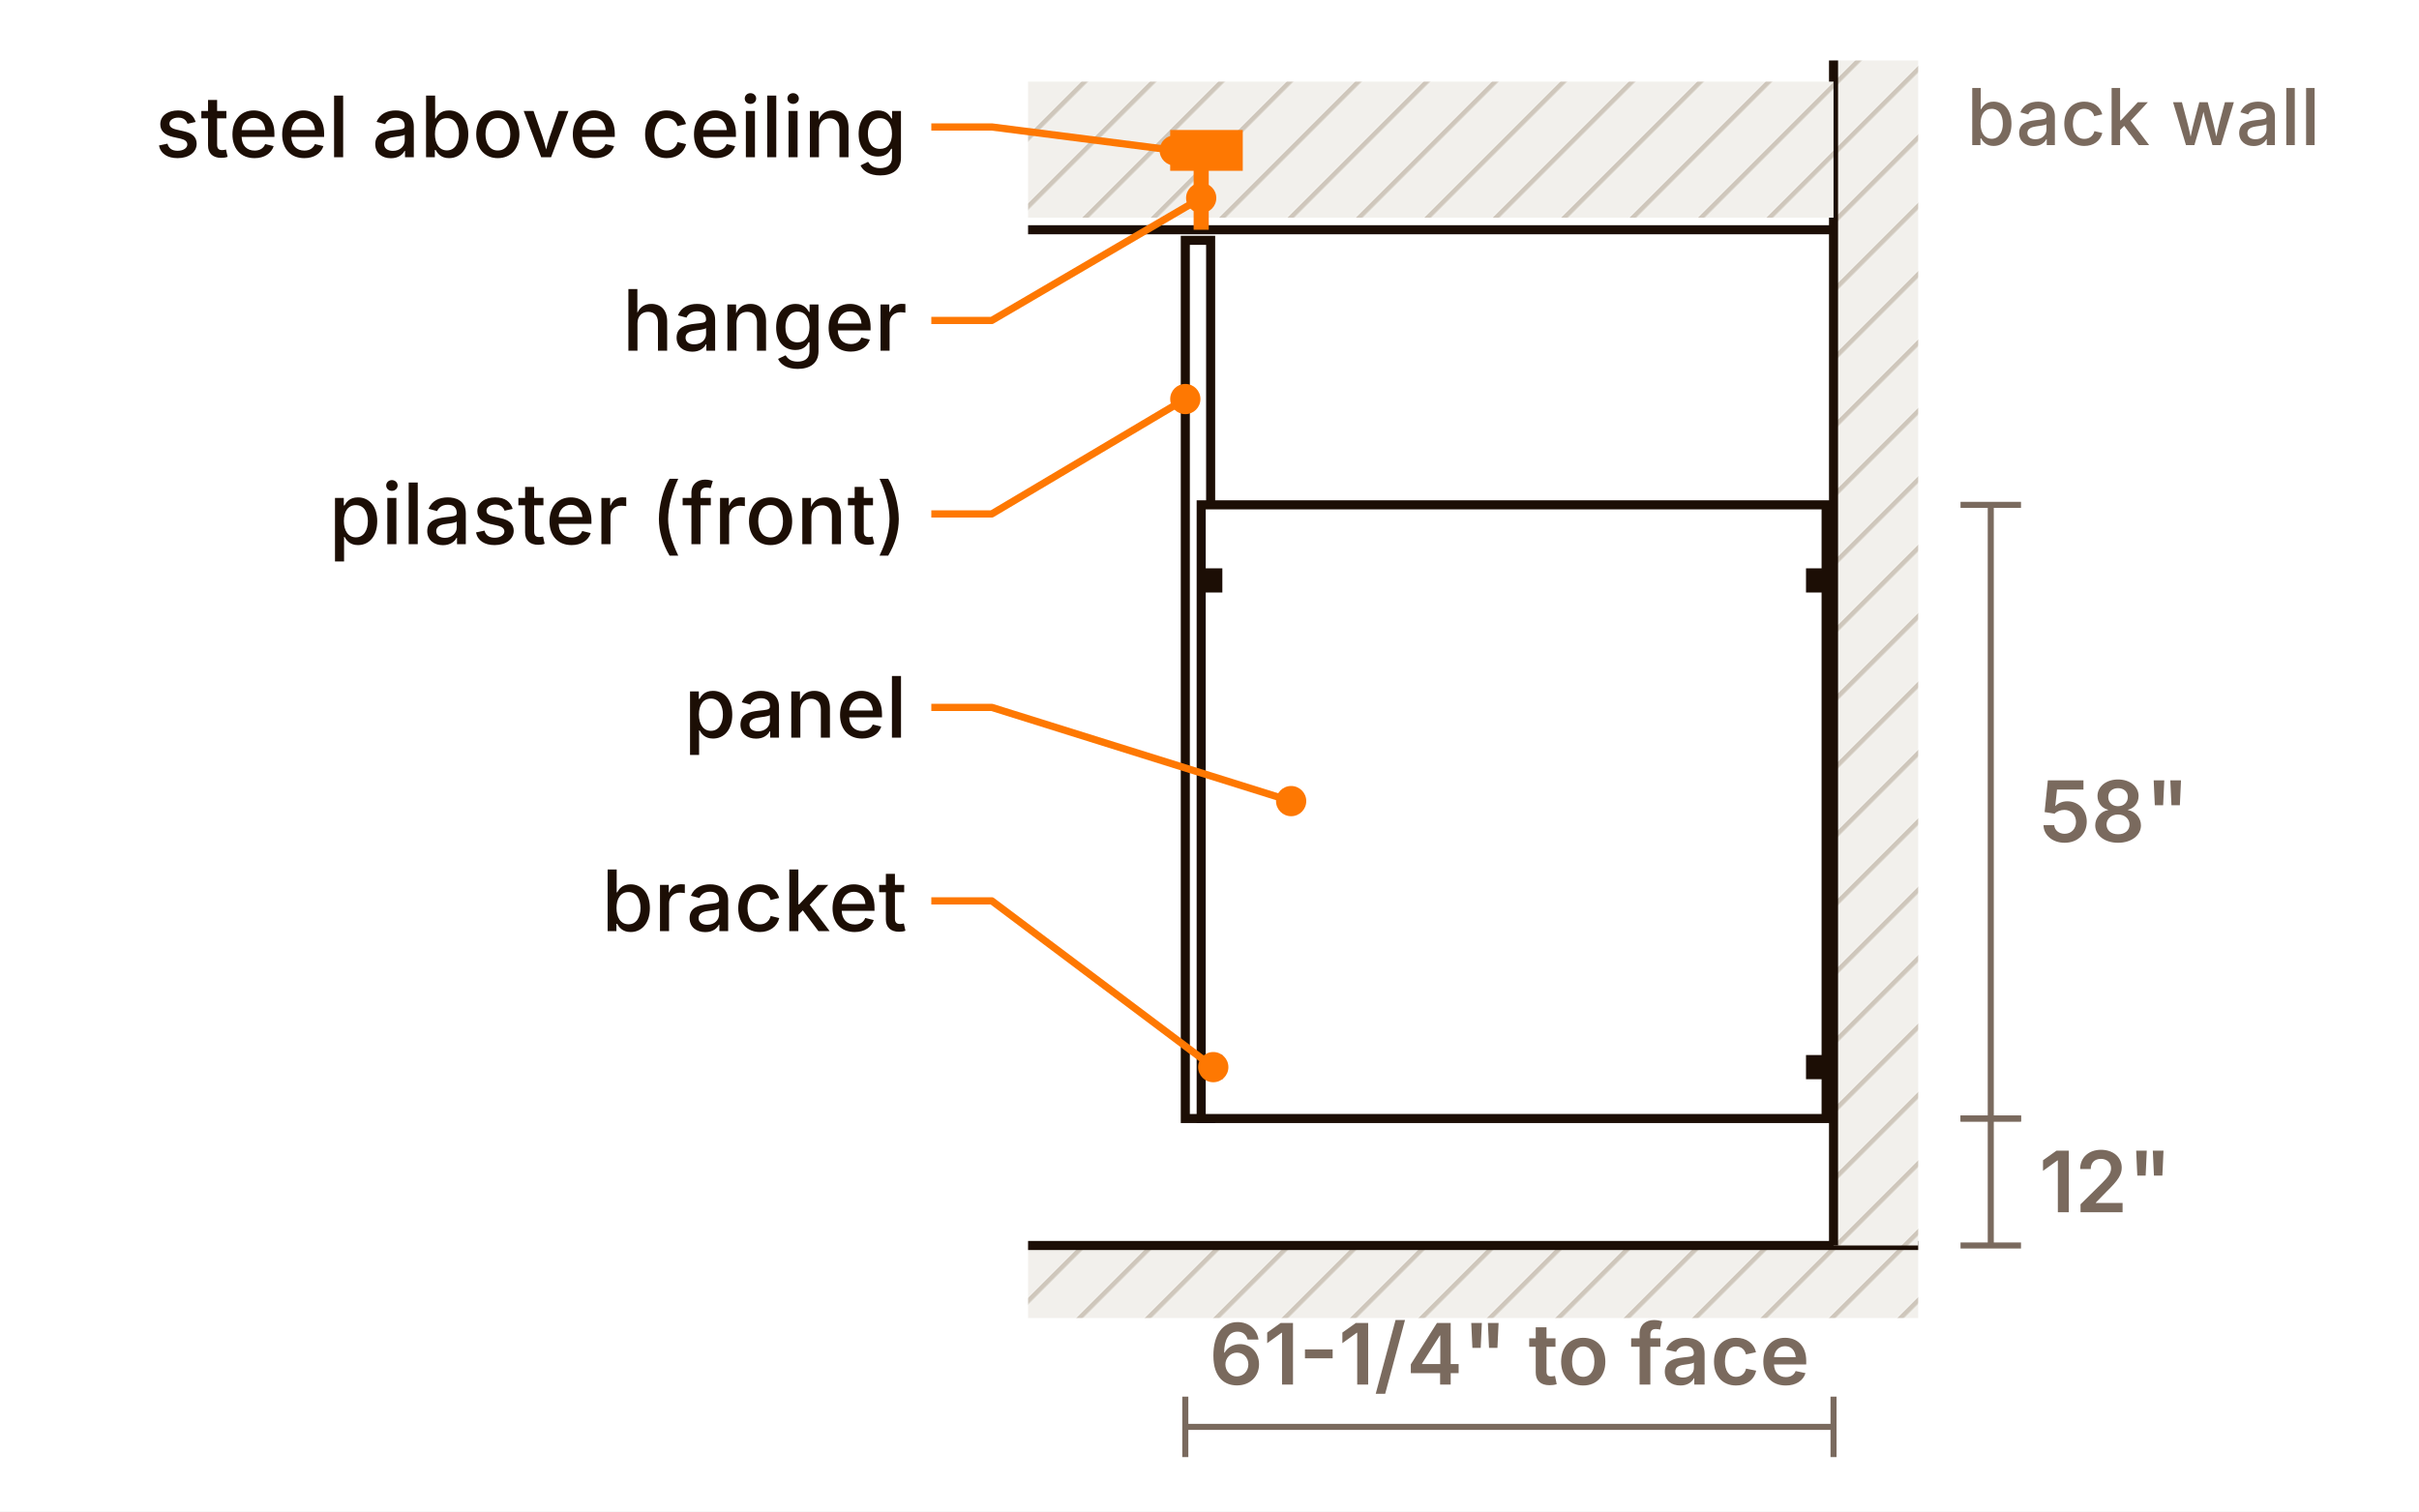
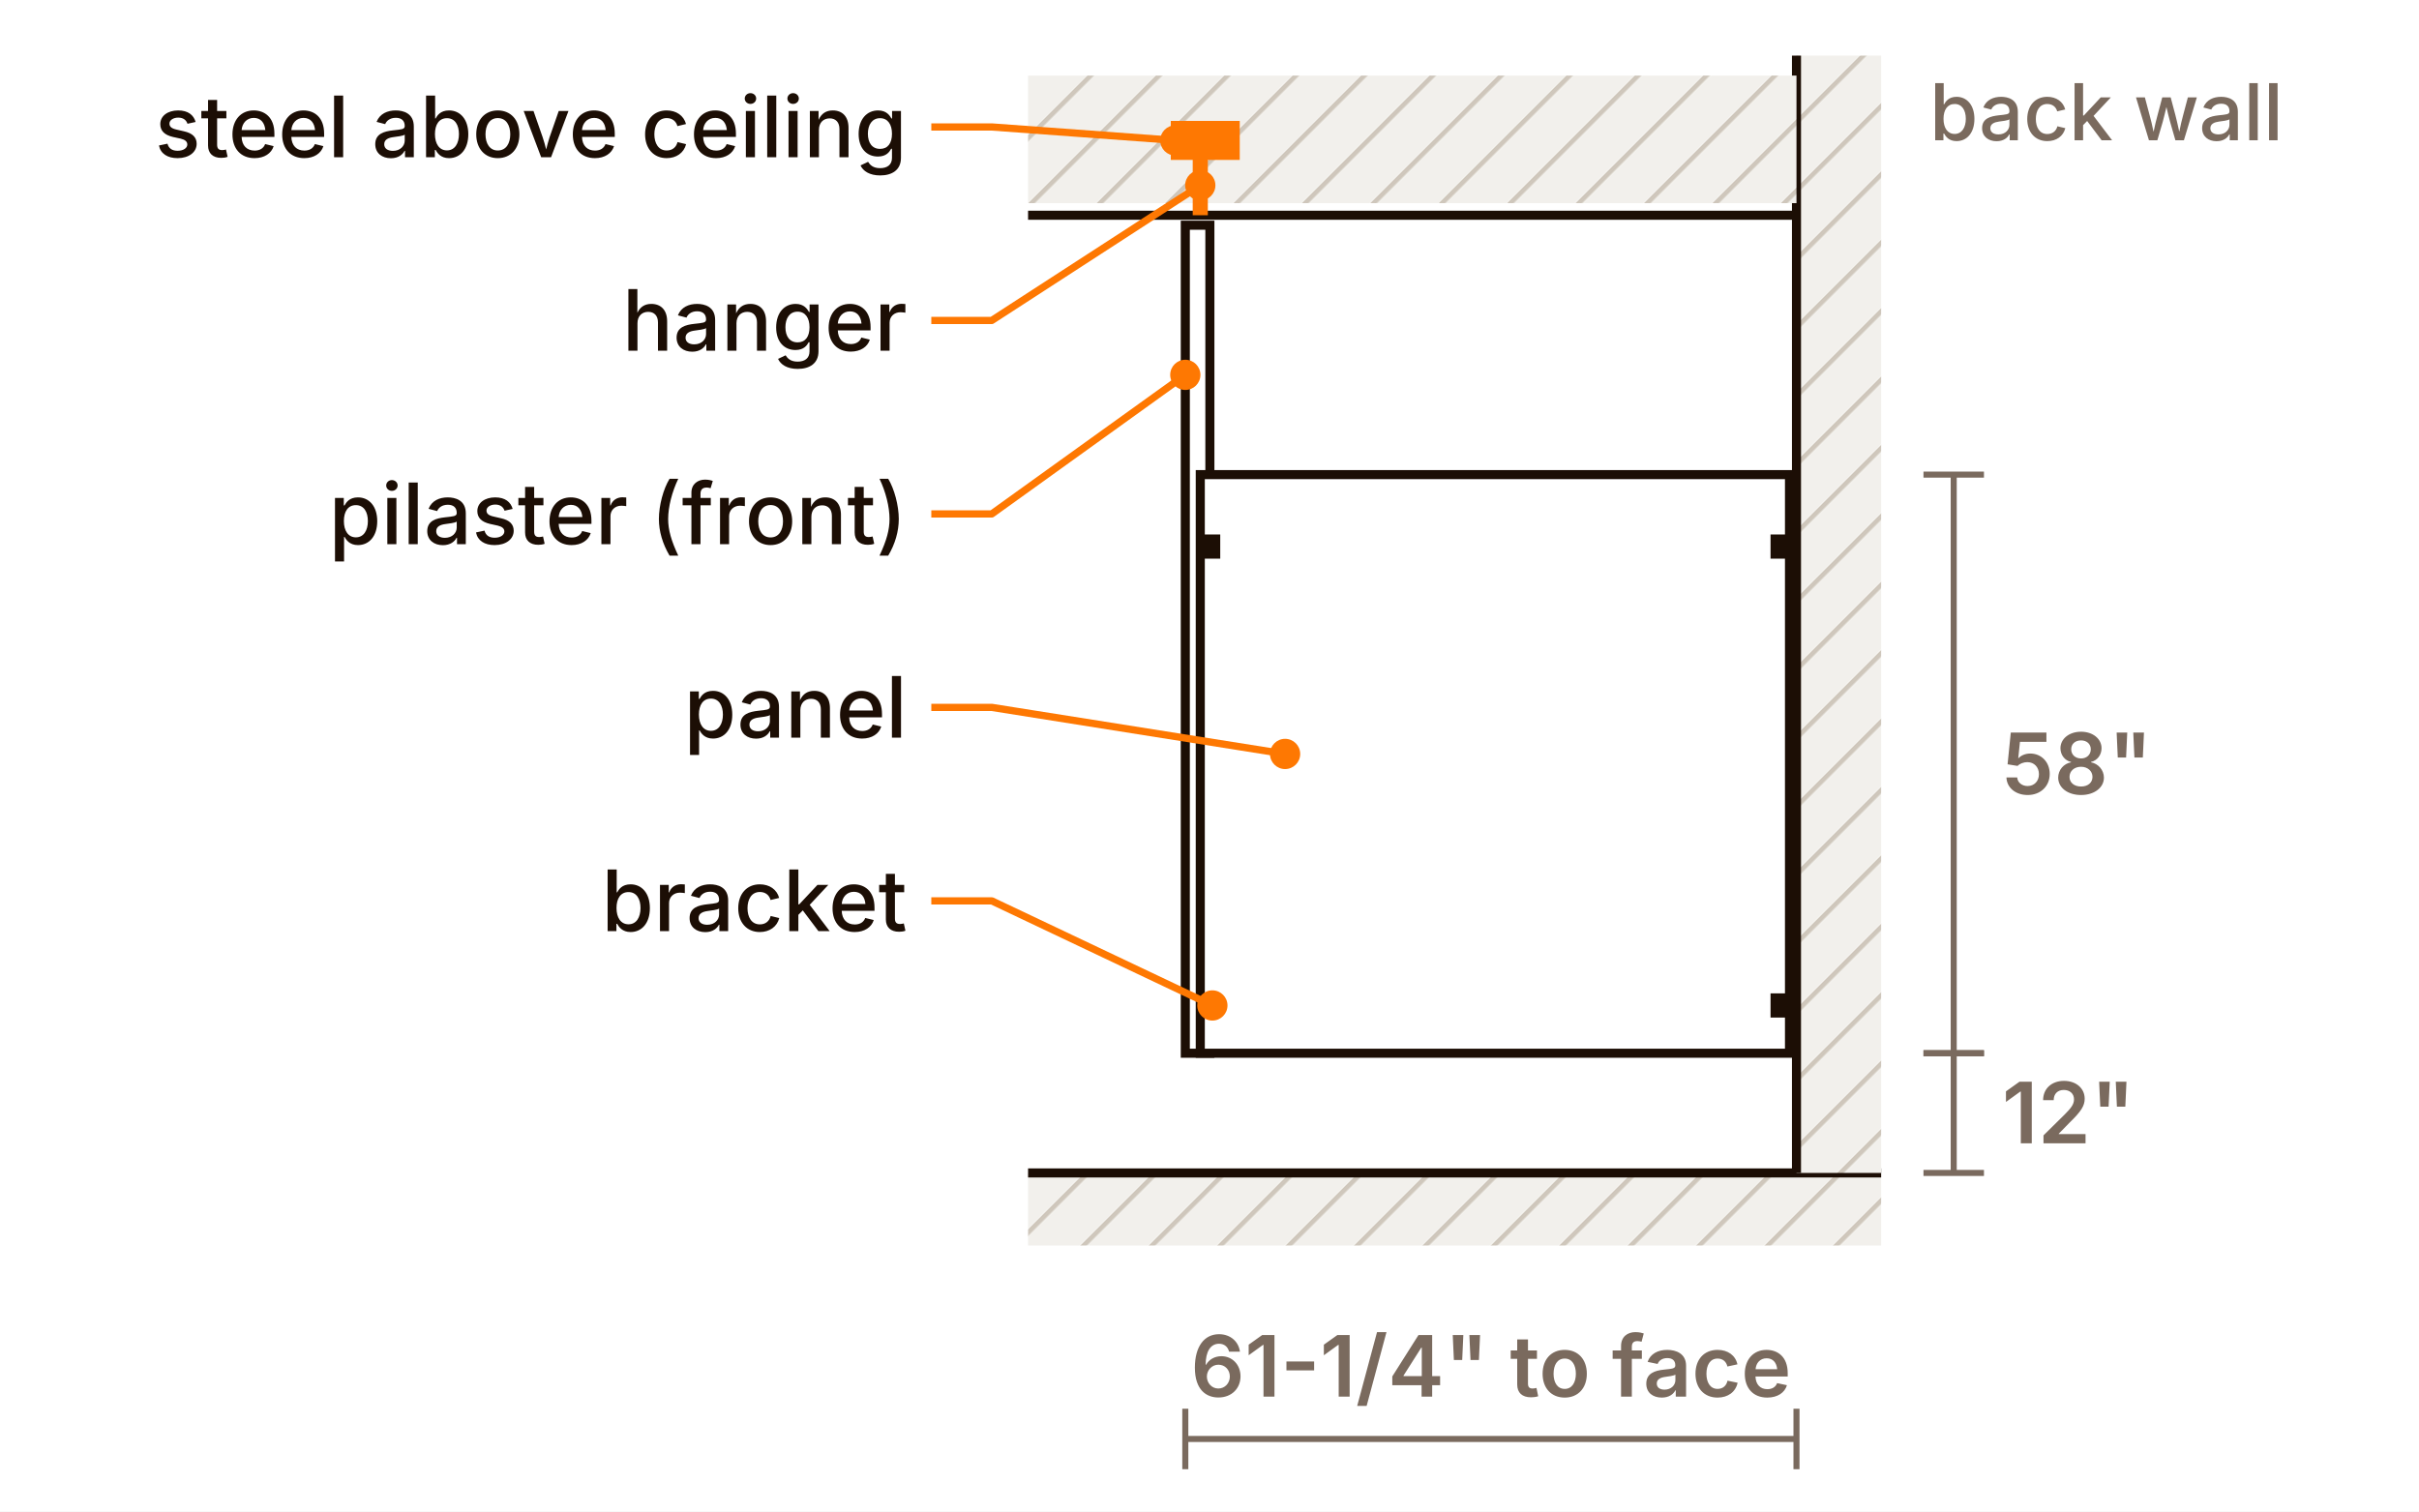
<svg xmlns="http://www.w3.org/2000/svg" viewBox="0 0 400 250" width="400" height="250" role="img" aria-labelledby="t-mounting-ceiling-hung-side d-mounting-ceiling-hung-side" font-family="Inter, ui-sans-serif, system-ui, sans-serif">
  <defs>
    <pattern id="hatch-mounting-ceiling-hung-side" width="8" height="8" patternUnits="userSpaceOnUse" patternTransform="rotate(45)">
      <rect width="8" height="8" fill="#f2f0ec" />
      <line x1="0" y1="0" x2="0" y2="8" stroke="#cfc7bc" stroke-width="1.5" />
    </pattern>
    <marker id="tick-mounting-ceiling-hung-side" viewBox="0 0 10 10" refX="5" refY="5" markerWidth="8" markerHeight="8" orient="auto">
      <path d="M2 8 L8 2" stroke="#7a6a5e" stroke-width="1.5" />
    </marker>
  </defs>
  <rect width="400" height="250" fill="#ffffff" />
-   <rect x="170" y="206" width="147.188" height="12" fill="url(#hatch-mounting-ceiling-hung-side)" stroke="none" stroke-width="1.5" />
-   <line x1="170" y1="206" x2="317.188" y2="206" stroke="#1c0e05" stroke-width="1.5" />
-   <rect x="303.188" y="10" width="14" height="196" fill="url(#hatch-mounting-ceiling-hung-side)" stroke="none" stroke-width="1.5" />
-   <line x1="303.188" y1="10" x2="303.188" y2="206" stroke="#1c0e05" stroke-width="1.5" />
-   <line x1="170" y1="38" x2="303.188" y2="38" stroke="#1c0e05" stroke-width="1.5" />
-   <rect x="170" y="13.5" width="133.188" height="22.5" fill="url(#hatch-mounting-ceiling-hung-side)" stroke="none" stroke-width="1.5" />
-   <rect x="194.25" y="22.25" width="10.5" height="5.25" fill="#fe7802" stroke="#fe7802" stroke-width="1.5" />
-   <line x1="198.625" y1="27.5" x2="198.625" y2="38" stroke="#fe7802" stroke-width="2.5" />
-   <rect x="196" y="39.75" width="4.188" height="145.25" fill="#ffffff" stroke="#1c0e05" stroke-width="1.5" />
-   <rect x="198.625" y="83.5" width="103.337" height="101.5" fill="#ffffff" stroke="#1c0e05" stroke-width="1.5" />
-   <rect x="198.625" y="94" width="3.5" height="4" fill="#1c0e05" stroke="none" stroke-width="1.5" />
-   <rect x="298.637" y="94" width="3.5" height="4" fill="#1c0e05" stroke="none" stroke-width="1.5" />
-   <rect x="198.625" y="174.5" width="3.5" height="4" fill="#1c0e05" stroke="none" stroke-width="1.5" />
-   <rect x="298.637" y="174.5" width="3.5" height="4" fill="#1c0e05" stroke="none" stroke-width="1.5" />
-   <line x1="196" y1="236" x2="303.188" y2="236" stroke="#7a6a5e" stroke-width="1" />
-   <line x1="196" y1="231" x2="196" y2="241" stroke="#7a6a5e" stroke-width="1" />
-   <line x1="303.188" y1="231" x2="303.188" y2="241" stroke="#7a6a5e" stroke-width="1" />
-   <text x="249.594" y="229" font-size="14" font-weight="600" fill="#7a6a5e" text-anchor="middle">61-1/4" to face</text>
-   <line x1="329.188" y1="83.5" x2="329.188" y2="185" stroke="#7a6a5e" stroke-width="1" />
-   <line x1="324.188" y1="83.5" x2="334.188" y2="83.5" stroke="#7a6a5e" stroke-width="1" />
-   <line x1="324.188" y1="185" x2="334.188" y2="185" stroke="#7a6a5e" stroke-width="1" />
-   <text x="337.188" y="139.25" font-size="14" font-weight="600" fill="#7a6a5e" text-anchor="start">58"</text>
-   <line x1="329.188" y1="185" x2="329.188" y2="206" stroke="#7a6a5e" stroke-width="1" />
-   <line x1="324.188" y1="185" x2="334.188" y2="185" stroke="#7a6a5e" stroke-width="1" />
-   <line x1="324.188" y1="206" x2="334.188" y2="206" stroke="#7a6a5e" stroke-width="1" />
-   <text x="337.188" y="200.5" font-size="14" font-weight="600" fill="#7a6a5e" text-anchor="start">12"</text>
-   <text x="325.188" y="24" font-size="13" font-weight="500" fill="#7a6a5e" text-anchor="start">back wall</text>
-   <path d="M154 21 H164 L194.25 24.875" fill="none" stroke="#fe7802" stroke-width="1.2" stroke-linejoin="round" />
-   <circle cx="194.25" cy="24.875" r="2.5" fill="#fe7802" />
+   <rect x="170" y="194" width="141.062" height="12" fill="url(#hatch-mounting-ceiling-hung-side)" stroke="none" stroke-width="1.5" />
+   <line x1="170" y1="194" x2="311.062" y2="194" stroke="#1c0e05" stroke-width="1.5" />
+   <rect x="297.062" y="9.2" width="14" height="184.8" fill="url(#hatch-mounting-ceiling-hung-side)" stroke="none" stroke-width="1.5" />
+   <line x1="297.062" y1="9.2" x2="297.062" y2="194" stroke="#1c0e05" stroke-width="1.5" />
+   <line x1="170" y1="35.6" x2="297.062" y2="35.6" stroke="#1c0e05" stroke-width="1.5" />
+   <rect x="170" y="12.5" width="127.062" height="21.1" fill="url(#hatch-mounting-ceiling-hung-side)" stroke="none" stroke-width="1.5" />
+   <rect x="194.35" y="20.75" width="9.9" height="4.95" fill="#fe7802" stroke="#fe7802" stroke-width="1.5" />
+   <line x1="198.475" y1="25.7" x2="198.475" y2="35.6" stroke="#fe7802" stroke-width="2.5" />
+   <rect x="196" y="37.25" width="4.062" height="136.95" fill="#ffffff" stroke="#1c0e05" stroke-width="1.5" />
+   <rect x="198.475" y="78.5" width="97.432" height="95.7" fill="#ffffff" stroke="#1c0e05" stroke-width="1.5" />
+   <rect x="198.475" y="88.4" width="3.3" height="4" fill="#1c0e05" stroke="none" stroke-width="1.5" />
+   <rect x="292.772" y="88.4" width="3.3" height="4" fill="#1c0e05" stroke="none" stroke-width="1.5" />
+   <rect x="198.475" y="164.3" width="3.3" height="4" fill="#1c0e05" stroke="none" stroke-width="1.5" />
+   <rect x="292.772" y="164.3" width="3.3" height="4" fill="#1c0e05" stroke="none" stroke-width="1.5" />
+   <line x1="196" y1="238" x2="297.062" y2="238" stroke="#7a6a5e" stroke-width="1" />
+   <line x1="196" y1="233" x2="196" y2="243" stroke="#7a6a5e" stroke-width="1" />
+   <line x1="297.062" y1="233" x2="297.062" y2="243" stroke="#7a6a5e" stroke-width="1" />
+   <text x="246.531" y="231" font-size="14" font-weight="600" fill="#7a6a5e" text-anchor="middle">61-1/4" to face</text>
+   <line x1="323.062" y1="78.5" x2="323.062" y2="174.2" stroke="#7a6a5e" stroke-width="1" />
+   <line x1="318.062" y1="78.5" x2="328.062" y2="78.5" stroke="#7a6a5e" stroke-width="1" />
+   <line x1="318.062" y1="174.2" x2="328.062" y2="174.2" stroke="#7a6a5e" stroke-width="1" />
+   <text x="331.062" y="131.35" font-size="14" font-weight="600" fill="#7a6a5e" text-anchor="start">58"</text>
+   <line x1="323.062" y1="174.2" x2="323.062" y2="194" stroke="#7a6a5e" stroke-width="1" />
+   <line x1="318.062" y1="174.2" x2="328.062" y2="174.2" stroke="#7a6a5e" stroke-width="1" />
+   <line x1="318.062" y1="194" x2="328.062" y2="194" stroke="#7a6a5e" stroke-width="1" />
+   <text x="331.062" y="189.1" font-size="14" font-weight="600" fill="#7a6a5e" text-anchor="start">12"</text>
+   <text x="319.062" y="23.2" font-size="13" font-weight="500" fill="#7a6a5e" text-anchor="start">back wall</text>
+   <path d="M154 21 H164 L194.35 23.225" fill="none" stroke="#fe7802" stroke-width="1.2" stroke-linejoin="round" />
+   <circle cx="194.35" cy="23.225" r="2.5" fill="#fe7802" />
  <text x="150" y="26" font-size="14" font-weight="500" fill="#1c0e05" text-anchor="end" paint-order="stroke" stroke="#fff" stroke-width="4">steel above ceiling</text>
-   <path d="M154 53 H164 L198.625 32.75" fill="none" stroke="#fe7802" stroke-width="1.2" stroke-linejoin="round" />
-   <circle cx="198.625" cy="32.75" r="2.5" fill="#fe7802" />
+   <path d="M154 53 H164 L198.475 30.65" fill="none" stroke="#fe7802" stroke-width="1.2" stroke-linejoin="round" />
+   <circle cx="198.475" cy="30.65" r="2.5" fill="#fe7802" />
  <text x="150" y="58" font-size="14" font-weight="500" fill="#1c0e05" text-anchor="end" paint-order="stroke" stroke="#fff" stroke-width="4">hanger</text>
-   <path d="M154 85 H164 L196 66" fill="none" stroke="#fe7802" stroke-width="1.2" stroke-linejoin="round" />
-   <circle cx="196" cy="66" r="2.5" fill="#fe7802" />
+   <path d="M154 85 H164 L196 62" fill="none" stroke="#fe7802" stroke-width="1.2" stroke-linejoin="round" />
+   <circle cx="196" cy="62" r="2.5" fill="#fe7802" />
  <text x="150" y="90" font-size="14" font-weight="500" fill="#1c0e05" text-anchor="end" paint-order="stroke" stroke="#fff" stroke-width="4">pilaster (front)</text>
-   <path d="M154 117 H164 L213.5 132.5" fill="none" stroke="#fe7802" stroke-width="1.2" stroke-linejoin="round" />
-   <circle cx="213.5" cy="132.5" r="2.5" fill="#fe7802" />
+   <path d="M154 117 H164 L212.5 124.7" fill="none" stroke="#fe7802" stroke-width="1.2" stroke-linejoin="round" />
+   <circle cx="212.5" cy="124.7" r="2.5" fill="#fe7802" />
  <text x="150" y="122" font-size="14" font-weight="500" fill="#1c0e05" text-anchor="end" paint-order="stroke" stroke="#fff" stroke-width="4">panel</text>
-   <path d="M154 149 H164 L200.625 176.5" fill="none" stroke="#fe7802" stroke-width="1.2" stroke-linejoin="round" />
-   <circle cx="200.625" cy="176.5" r="2.5" fill="#fe7802" />
+   <path d="M154 149 H164 L200.475 166.3" fill="none" stroke="#fe7802" stroke-width="1.2" stroke-linejoin="round" />
+   <circle cx="200.475" cy="166.3" r="2.5" fill="#fe7802" />
  <text x="150" y="154" font-size="14" font-weight="500" fill="#1c0e05" text-anchor="end" paint-order="stroke" stroke="#fff" stroke-width="4">bracket</text>
</svg>
